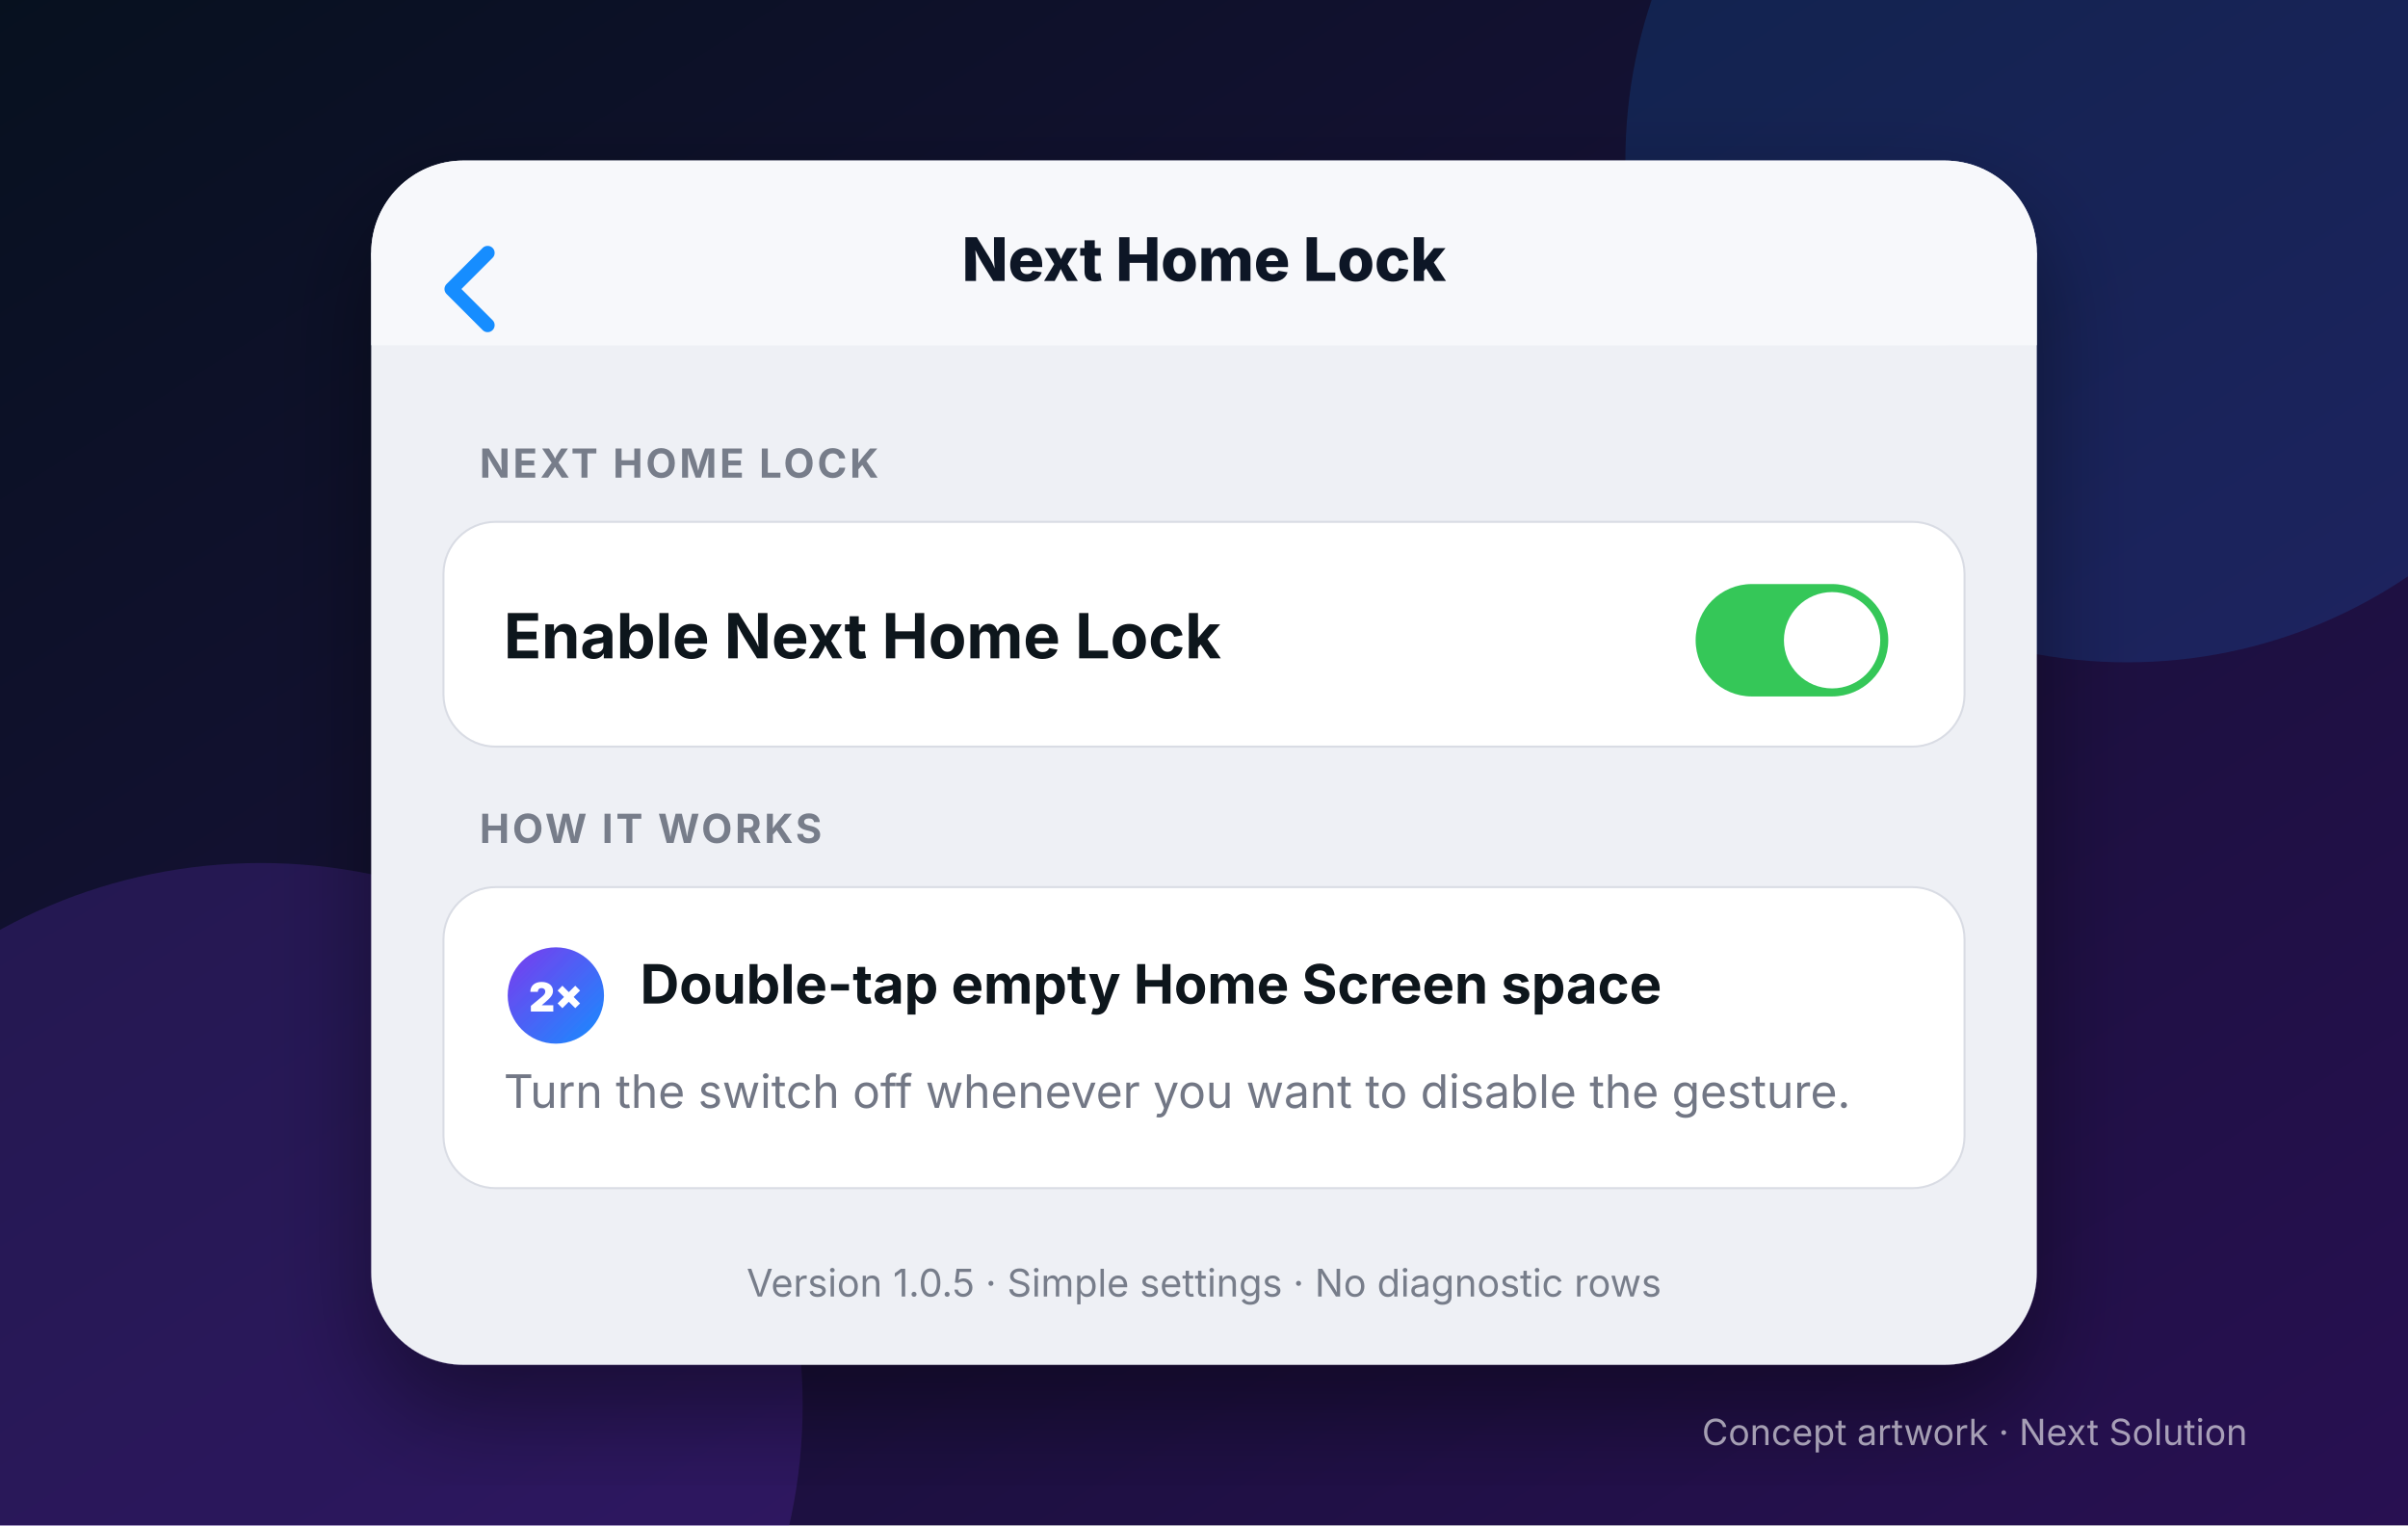
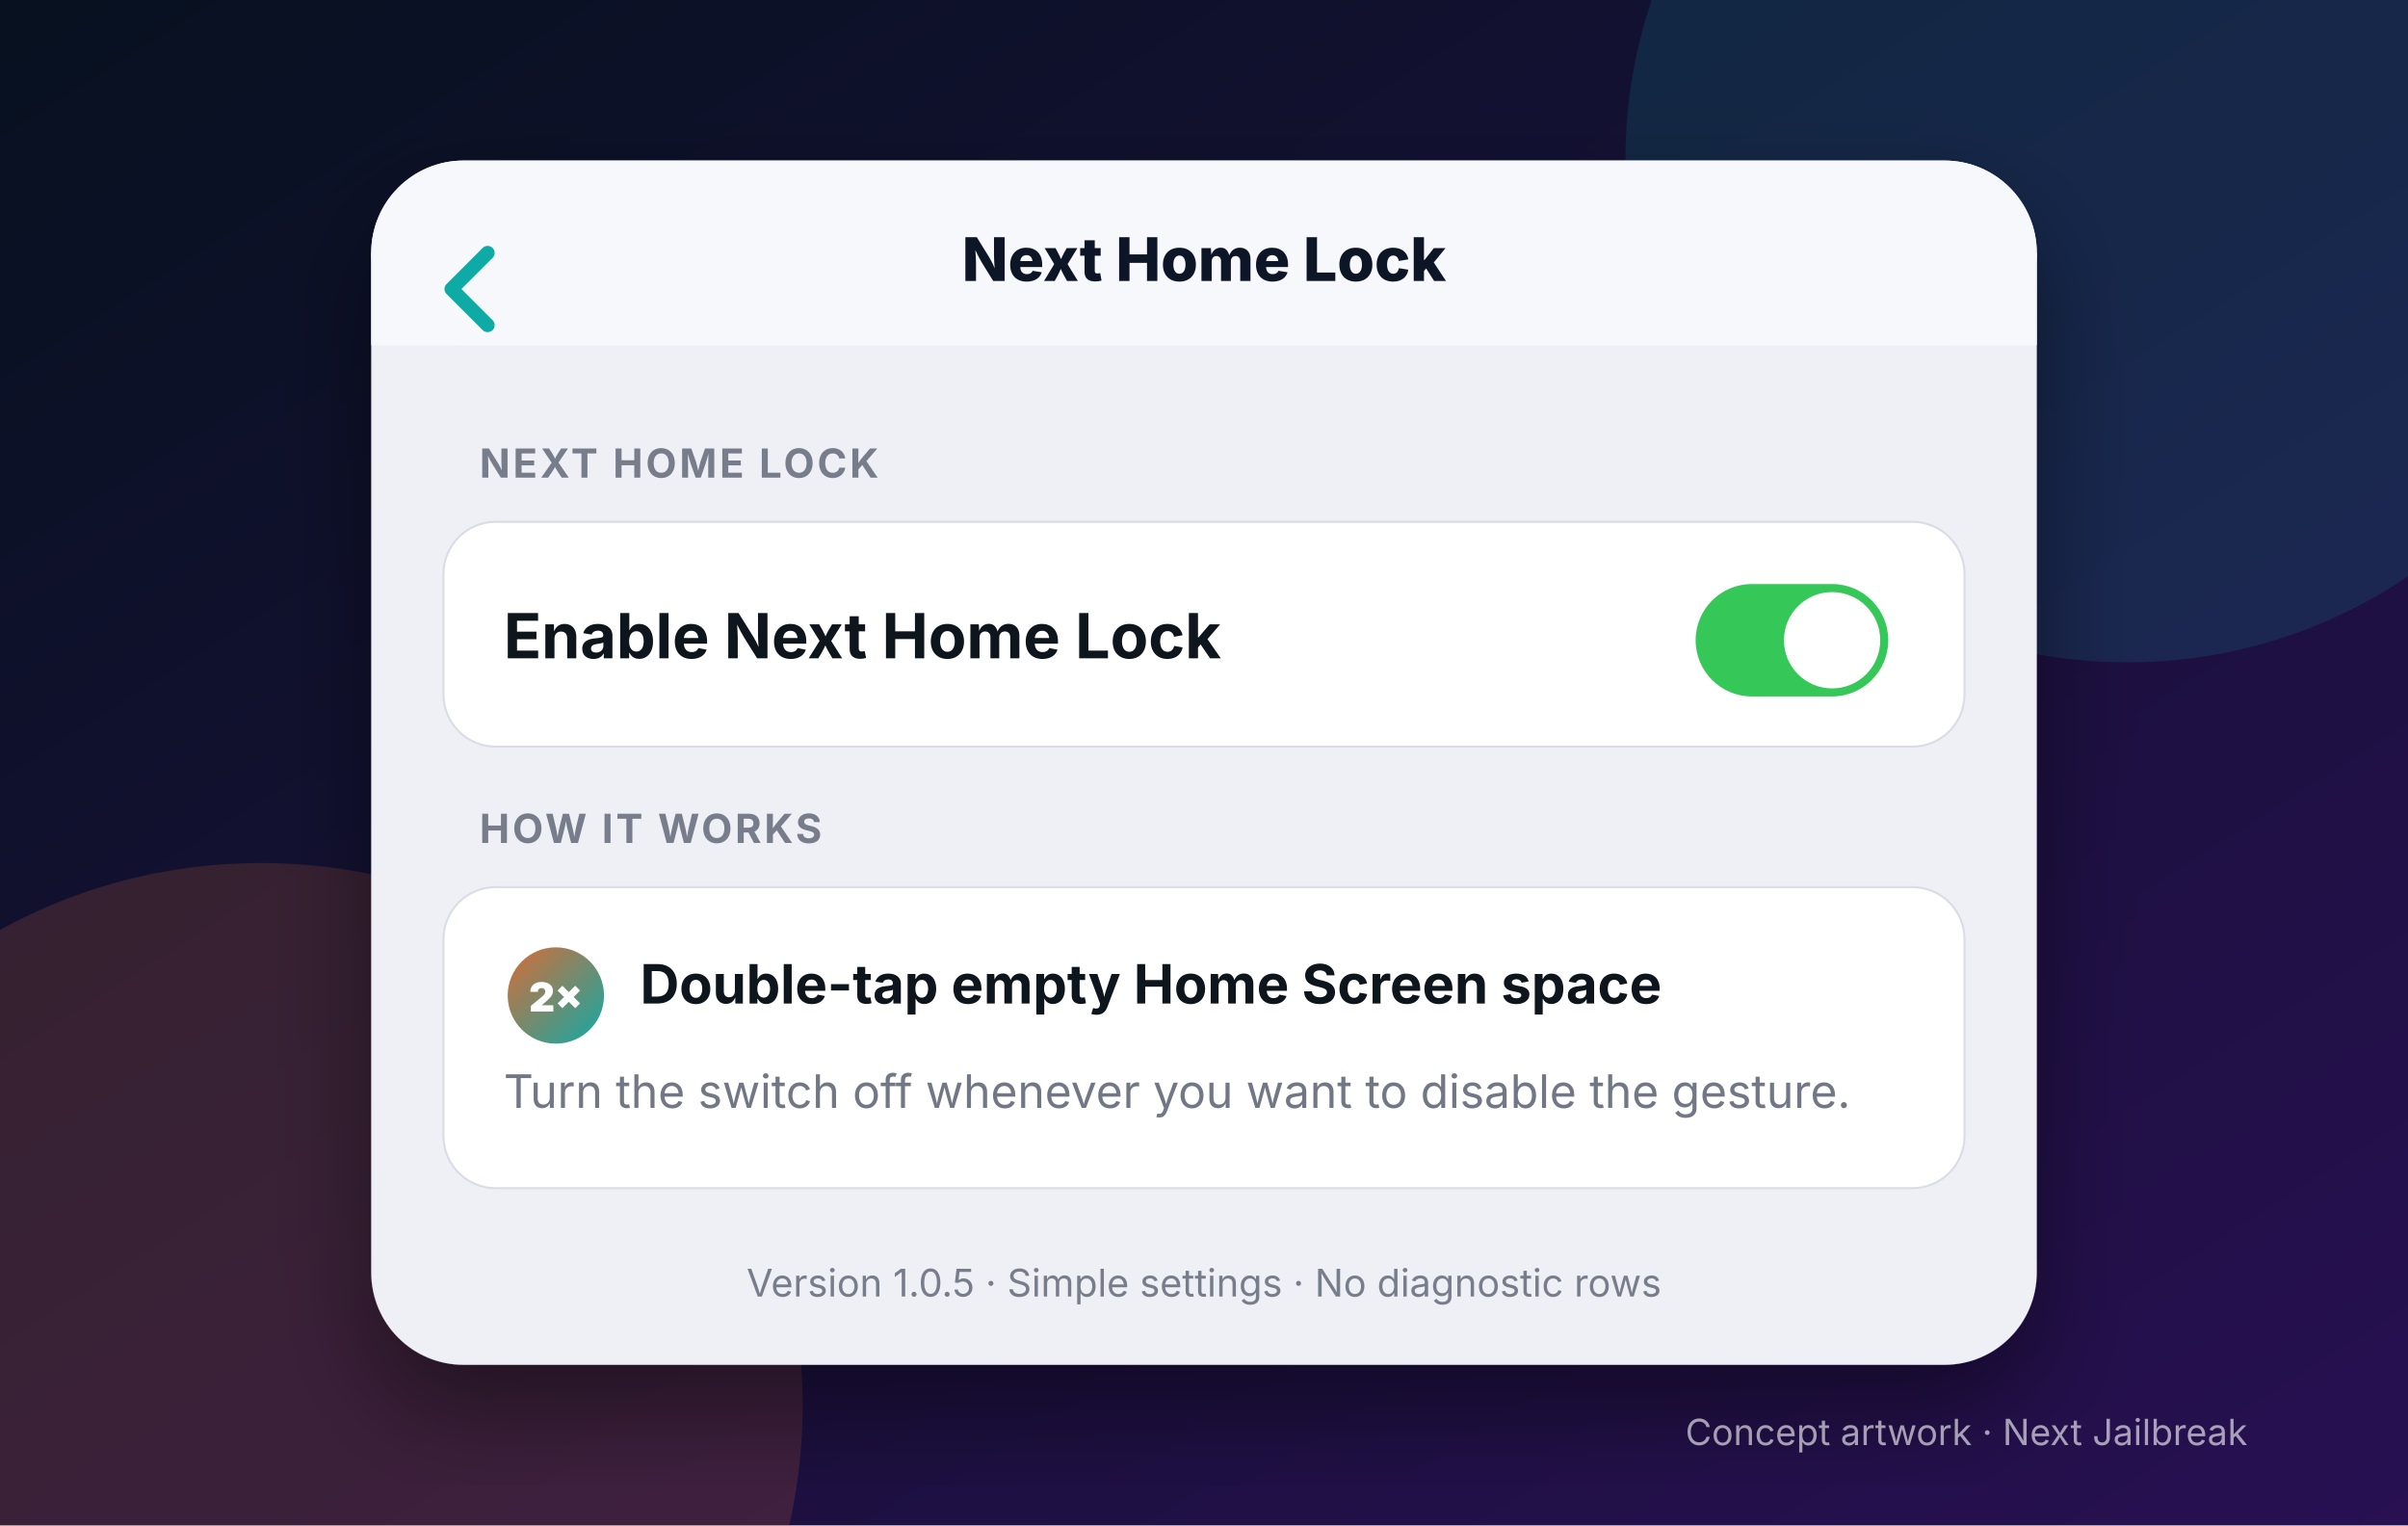
<svg xmlns="http://www.w3.org/2000/svg" width="1200" height="760" viewBox="0 0 1200 760" role="img" aria-labelledby="title desc">
  <defs>
    <linearGradient id="bg" x1="0" y1="0" x2="1" y2="1">
      <stop stop-color="#07111f" />
      <stop offset="1" stop-color="#281052" />
    </linearGradient>
    <linearGradient id="accent" x1="0" y1="0" x2="1" y2="1">
-       <stop stop-color="#7c3aed" />
-       <stop offset="1" stop-color="#168dff" />
+       <stop stop-color="#d86c36" />
+       <stop offset="1" stop-color="#0faaa6" />
    </linearGradient>
    <filter id="shadow">
      <feDropShadow dx="0" dy="24" stdDeviation="25" flood-color="#000" flood-opacity=".42" />
    </filter>
  </defs>
  <rect width="1200" height="760" fill="url(#bg)" />
-   <circle cx="1060" cy="80" r="250" fill="#168dff" opacity=".15" />
-   <circle cx="130" cy="700" r="270" fill="#7c3aed" opacity=".18" />
+   <circle cx="1060" cy="80" r="250" fill="#0faaa6" opacity=".15" />
+   <circle cx="130" cy="700" r="270" fill="#d86c36" opacity=".18" />
  <g transform="translate(185 80)" filter="url(#shadow)">
    <rect width="830" height="600" rx="46" fill="#eef0f5" />
    <rect width="830" height="92" rx="46" fill="#f7f8fb" />
    <rect y="46" width="830" height="46" fill="#f7f8fb" />
-     <path d="M58 46l-18 18 18 18" fill="none" stroke="#168dff" stroke-width="7" stroke-linecap="round" stroke-linejoin="round" />
+     <path d="M58 46l-18 18 18 18" fill="none" stroke="#0faaa6" stroke-width="7" stroke-linecap="round" stroke-linejoin="round" />
    <text x="415" y="60" text-anchor="middle" fill="#111827" font-family="-apple-system,BlinkMacSystemFont,Segoe UI,sans-serif" font-size="30" font-weight="800">Next Home Lock</text>
    <text x="54" y="158" fill="#777d8a" font-family="-apple-system,BlinkMacSystemFont,Segoe UI,sans-serif" font-size="20" font-weight="700" letter-spacing="1.4">NEXT HOME LOCK</text>
    <rect x="36" y="180" width="758" height="112" rx="26" fill="#fff" stroke="#d9dce4" />
    <text x="66" y="248" fill="#10131a" font-family="-apple-system,BlinkMacSystemFont,Segoe UI,sans-serif" font-size="31" font-weight="650">Enable Next Home Lock</text>
    <rect x="660" y="211" width="96" height="56" rx="28" fill="#34c759" />
    <circle cx="728" cy="239" r="24" fill="#fff" />
    <text x="54" y="340" fill="#777d8a" font-family="-apple-system,BlinkMacSystemFont,Segoe UI,sans-serif" font-size="20" font-weight="700" letter-spacing="1.4">HOW IT WORKS</text>
    <rect x="36" y="362" width="758" height="150" rx="26" fill="#fff" stroke="#d9dce4" />
    <circle cx="92" cy="416" r="24" fill="url(#accent)" />
    <text x="92" y="424" text-anchor="middle" fill="#fff" font-family="-apple-system,BlinkMacSystemFont,Segoe UI,sans-serif" font-size="20" font-weight="900">2×</text>
    <text x="134" y="420" fill="#10131a" font-family="-apple-system,BlinkMacSystemFont,Segoe UI,sans-serif" font-size="27" font-weight="700">Double-tap empty Home Screen space</text>
    <text x="66" y="472" fill="#727785" font-family="-apple-system,BlinkMacSystemFont,Segoe UI,sans-serif" font-size="23">Turn the switch off whenever you want to disable the gesture.</text>
    <text x="415" y="566" text-anchor="middle" fill="#777d8a" font-family="-apple-system,BlinkMacSystemFont,Segoe UI,sans-serif" font-size="19">Version 1.0.5 · Simple settings · No diagnostic rows</text>
  </g>
-   <text x="1120" y="720" text-anchor="end" fill="#ffffff99" font-family="-apple-system,BlinkMacSystemFont,Segoe UI,sans-serif" font-size="18">Concept artwork · Next Solution</text>
+   <text x="1120" y="720" text-anchor="end" fill="#ffffff99" font-family="-apple-system,BlinkMacSystemFont,Segoe UI,sans-serif" font-size="18">Concept artwork · Next Jailbreak</text>
</svg>
